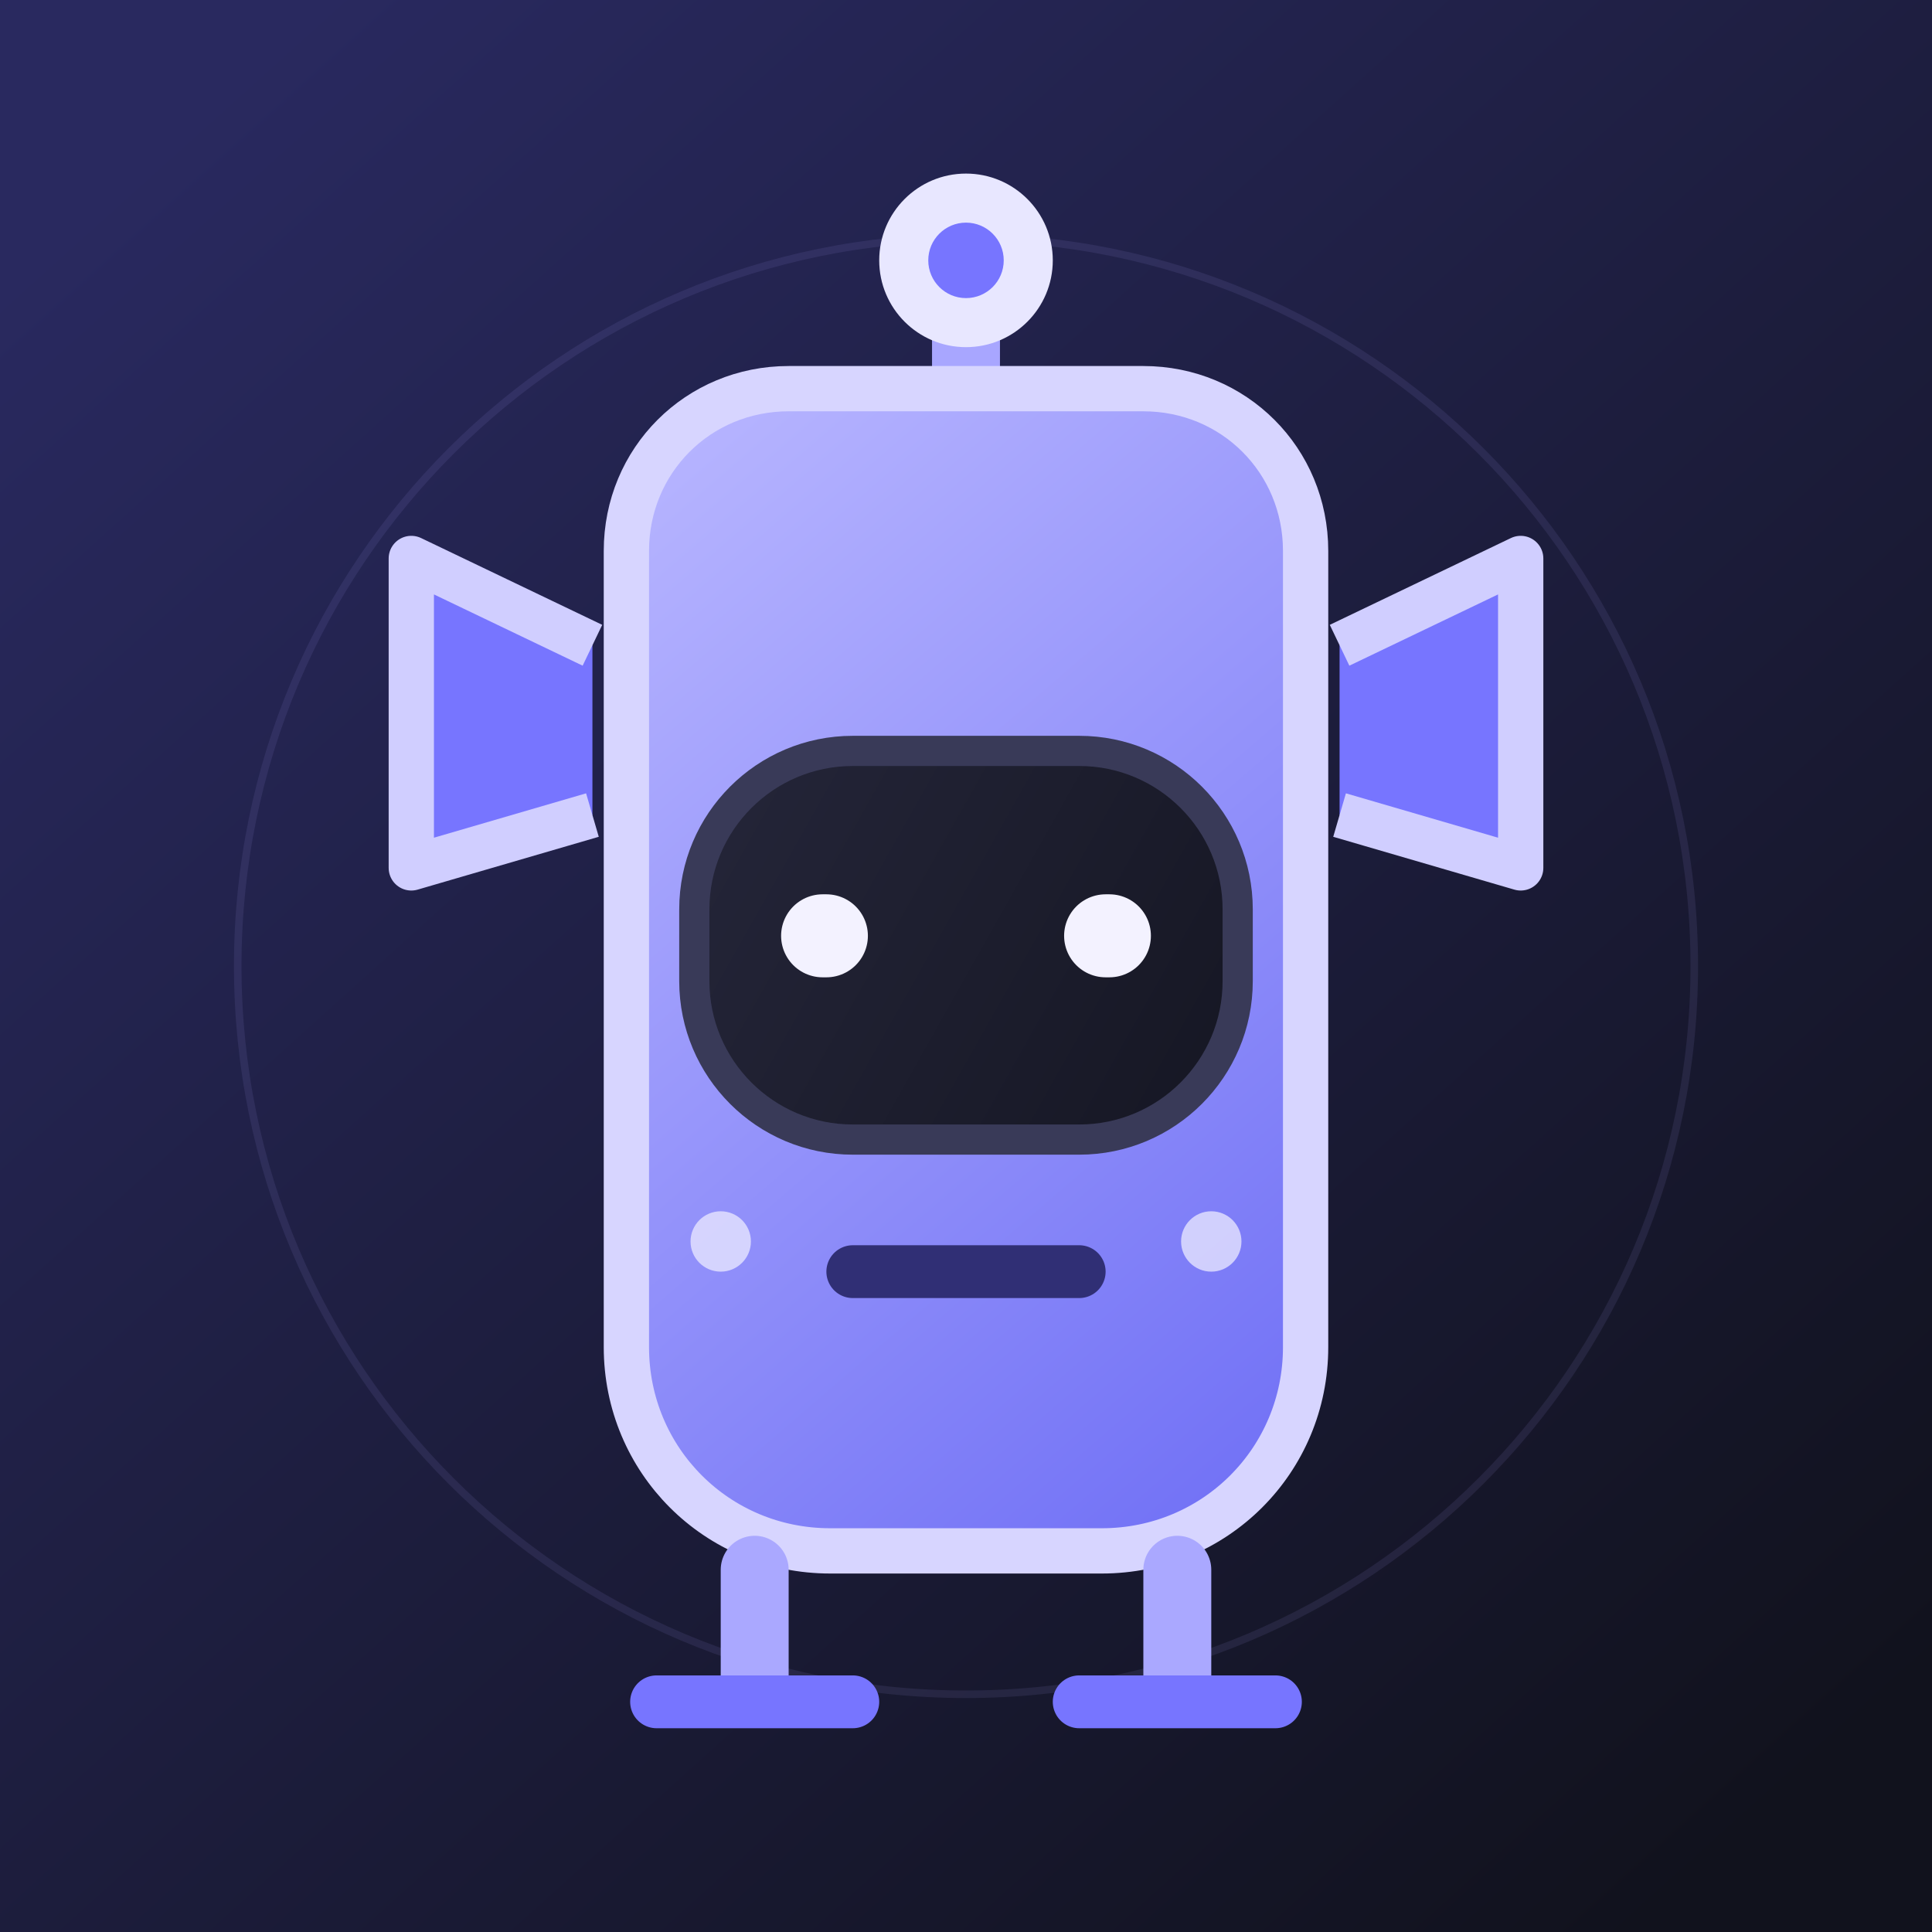
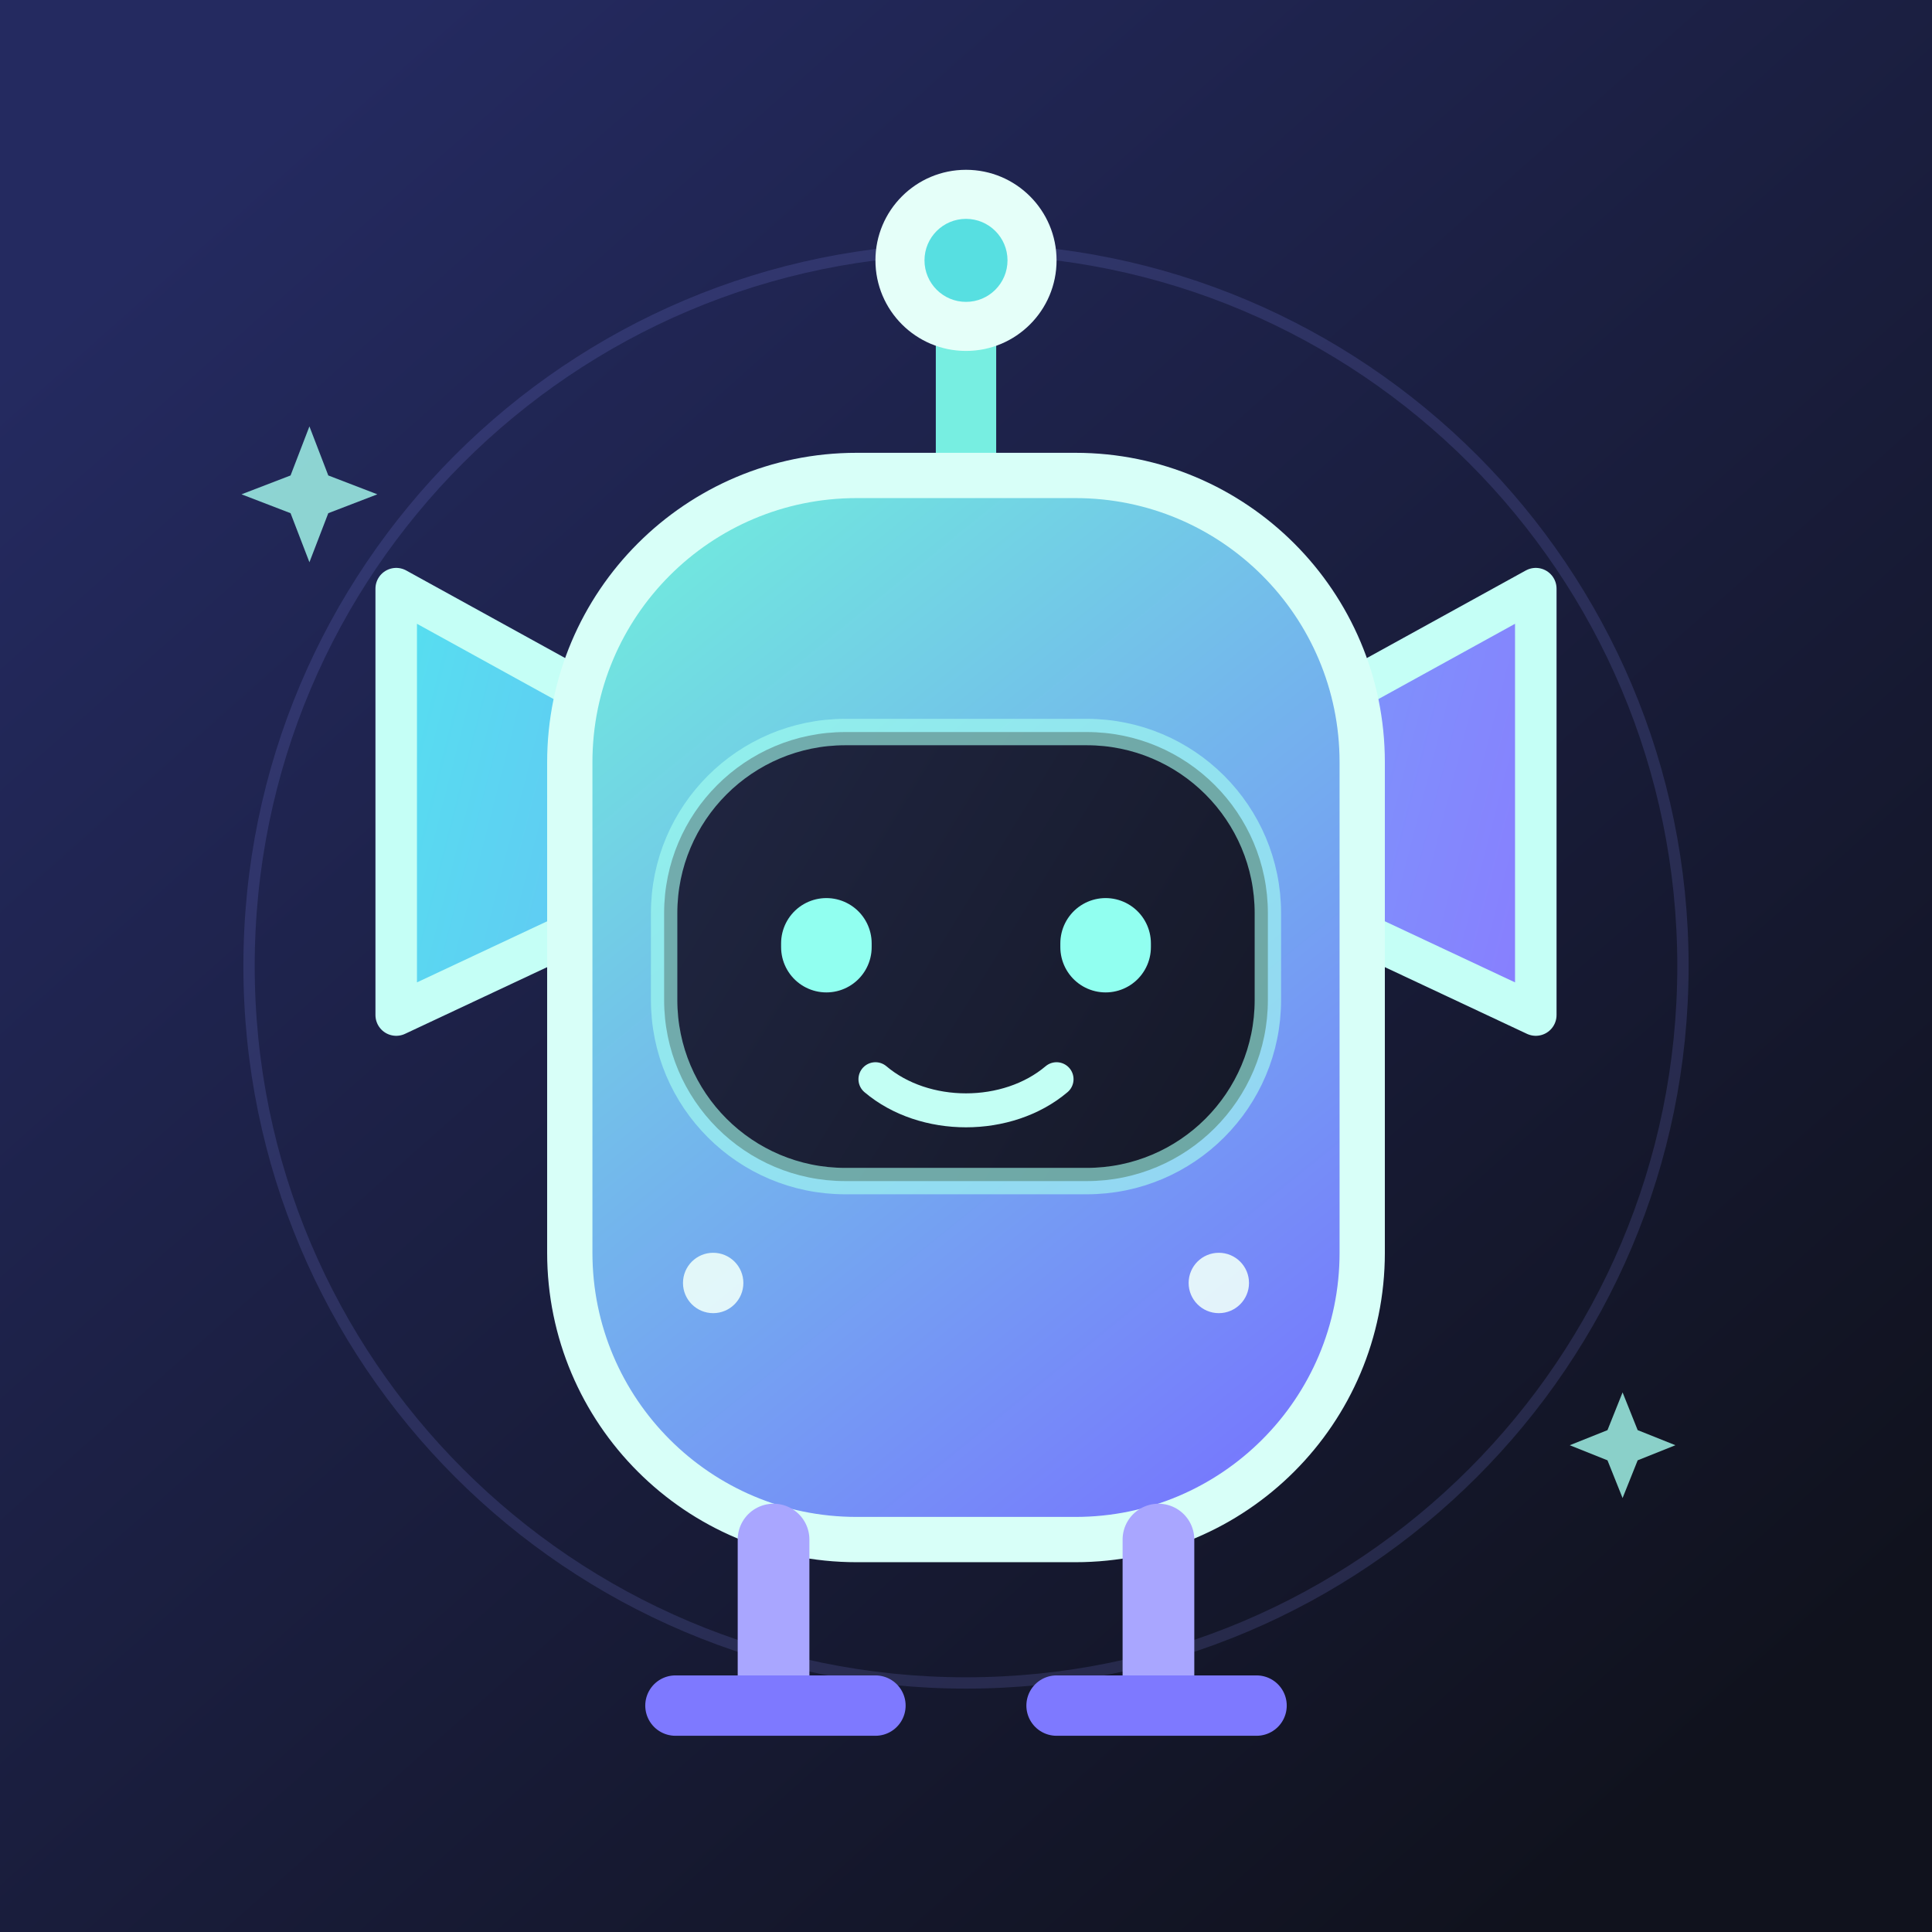
<svg xmlns="http://www.w3.org/2000/svg" viewBox="0 0 512 512">
  <defs>
-     <linearGradient id="background" x1="54" y1="28" x2="465" y2="484" gradientUnits="userSpaceOnUse">
-       <stop stop-color="#29295f" />
-       <stop offset="1" stop-color="#11121d" />
+     <linearGradient id="background" x1="64" y1="40" x2="448" y2="472" gradientUnits="userSpaceOnUse">
+       <stop stop-color="#242a60" />
+       <stop offset="1" stop-color="#10121d" />
    </linearGradient>
-     <linearGradient id="shell" x1="152" y1="132" x2="376" y2="392" gradientUnits="userSpaceOnUse">
-       <stop stop-color="#b7b5ff" />
-       <stop offset="1" stop-color="#6c6cf5" />
+     <linearGradient id="shell" x1="153" y1="132" x2="361" y2="389" gradientUnits="userSpaceOnUse">
+       <stop stop-color="#70f1dc" />
+       <stop offset="1" stop-color="#7772ff" />
    </linearGradient>
-     <linearGradient id="visor" x1="174" y1="209" x2="341" y2="303" gradientUnits="userSpaceOnUse">
-       <stop stop-color="#25263a" />
-       <stop offset="1" stop-color="#141521" />
+     <linearGradient id="ear" x1="98" y1="190" x2="414" y2="271" gradientUnits="userSpaceOnUse">
+       <stop stop-color="#56dff0" />
+       <stop offset="1" stop-color="#8a7bff" />
+     </linearGradient>
+     <linearGradient id="visor" x1="173" y1="202" x2="339" y2="304" gradientUnits="userSpaceOnUse">
+       <stop stop-color="#202642" />
+       <stop offset="1" stop-color="#151827" />
    </linearGradient>
  </defs>
  <rect width="512" height="512" fill="url(#background)" />
-   <circle cx="256" cy="256" r="193" fill="none" stroke="#aaa8ff" stroke-opacity=".1" stroke-width="2" />
-   <path d="M256 76v54" stroke="#a8a6ff" stroke-linecap="round" stroke-width="18" />
-   <circle cx="256" cy="69" r="23" fill="#e8e7ff" />
-   <circle cx="256" cy="69" r="10" fill="#7775ff" />
-   <path d="m157 171-48-23v82l48-14m198-45 48-23v82l-48-14" fill="#7775ff" stroke="#d0ceff" stroke-linejoin="round" stroke-width="12" />
-   <path d="M166 146c0-24 19-43 43-43h94c24 0 43 19 43 43v211c0 30-24 54-54 54h-72c-30 0-54-24-54-54z" fill="url(#shell)" stroke="#d7d5ff" stroke-width="12" />
-   <rect x="184" y="199" width="144" height="103" rx="42" fill="url(#visor)" stroke="#393a58" stroke-width="8" />
-   <path d="M218 248h1m74 0h1" stroke="#f3f2ff" stroke-linecap="round" stroke-width="22" />
-   <path d="M226 337h60" stroke="#302f75" stroke-linecap="round" stroke-width="14" />
-   <circle cx="191" cy="329" r="8" fill="#ecebff" fill-opacity=".75" />
-   <circle cx="321" cy="329" r="8" fill="#ecebff" fill-opacity=".75" />
-   <path d="M200 416v28m112-28v28" stroke="#aaa8ff" stroke-linecap="round" stroke-width="18" />
-   <path d="M174 451h52m60 0h52" stroke="#7775ff" stroke-linecap="round" stroke-width="14" />
+   <circle cx="256" cy="256" r="190" fill="none" stroke="#8990ff" stroke-opacity=".16" stroke-width="3" />
+   <path d="M256 77v54" fill="none" stroke="#77eee1" stroke-linecap="round" stroke-width="16" />
+   <circle cx="256" cy="69" r="24" fill="#e5fff9" />
+   <circle cx="256" cy="69" r="11" fill="#57dfe1" />
+   <path d="m154 183-49-27v113l49-23m204-63 49-27v113l-49-23" fill="url(#ear)" stroke="#c5fff6" stroke-linejoin="round" stroke-width="11" />
+   <rect x="151" y="126" width="210" height="282" rx="76" fill="url(#shell)" stroke="#d8fff8" stroke-width="12" />
+   <rect x="176" y="194" width="160" height="119" rx="48" fill="url(#visor)" stroke="#a5fff0" stroke-opacity=".62" stroke-width="7" />
+   <path d="M219 250v1m74-1v1" fill="none" stroke="#91fff0" stroke-linecap="round" stroke-width="24" />
+   <path d="M232 286c13 11 35 11 48 0" fill="none" stroke="#c3fff4" stroke-linecap="round" stroke-width="9" />
+   <circle cx="189" cy="340" r="8" fill="#effffb" fill-opacity=".9" />
+   <circle cx="323" cy="340" r="8" fill="#effffb" fill-opacity=".9" />
+   <path d="M205 408v39m102-39v39" fill="none" stroke="#a9a6ff" stroke-linecap="round" stroke-width="19" />
+   <path d="M179 452h53m48 0h53" fill="none" stroke="#7e79ff" stroke-linecap="round" stroke-width="16" />
+   <path d="m82 113 5 13 13 5-13 5-5 13-5-13-13-5 13-5zm348 256 4 10 10 4-10 4-4 10-4-10-10-4 10-4z" fill="#a8fff1" fill-opacity=".8" />
</svg>
